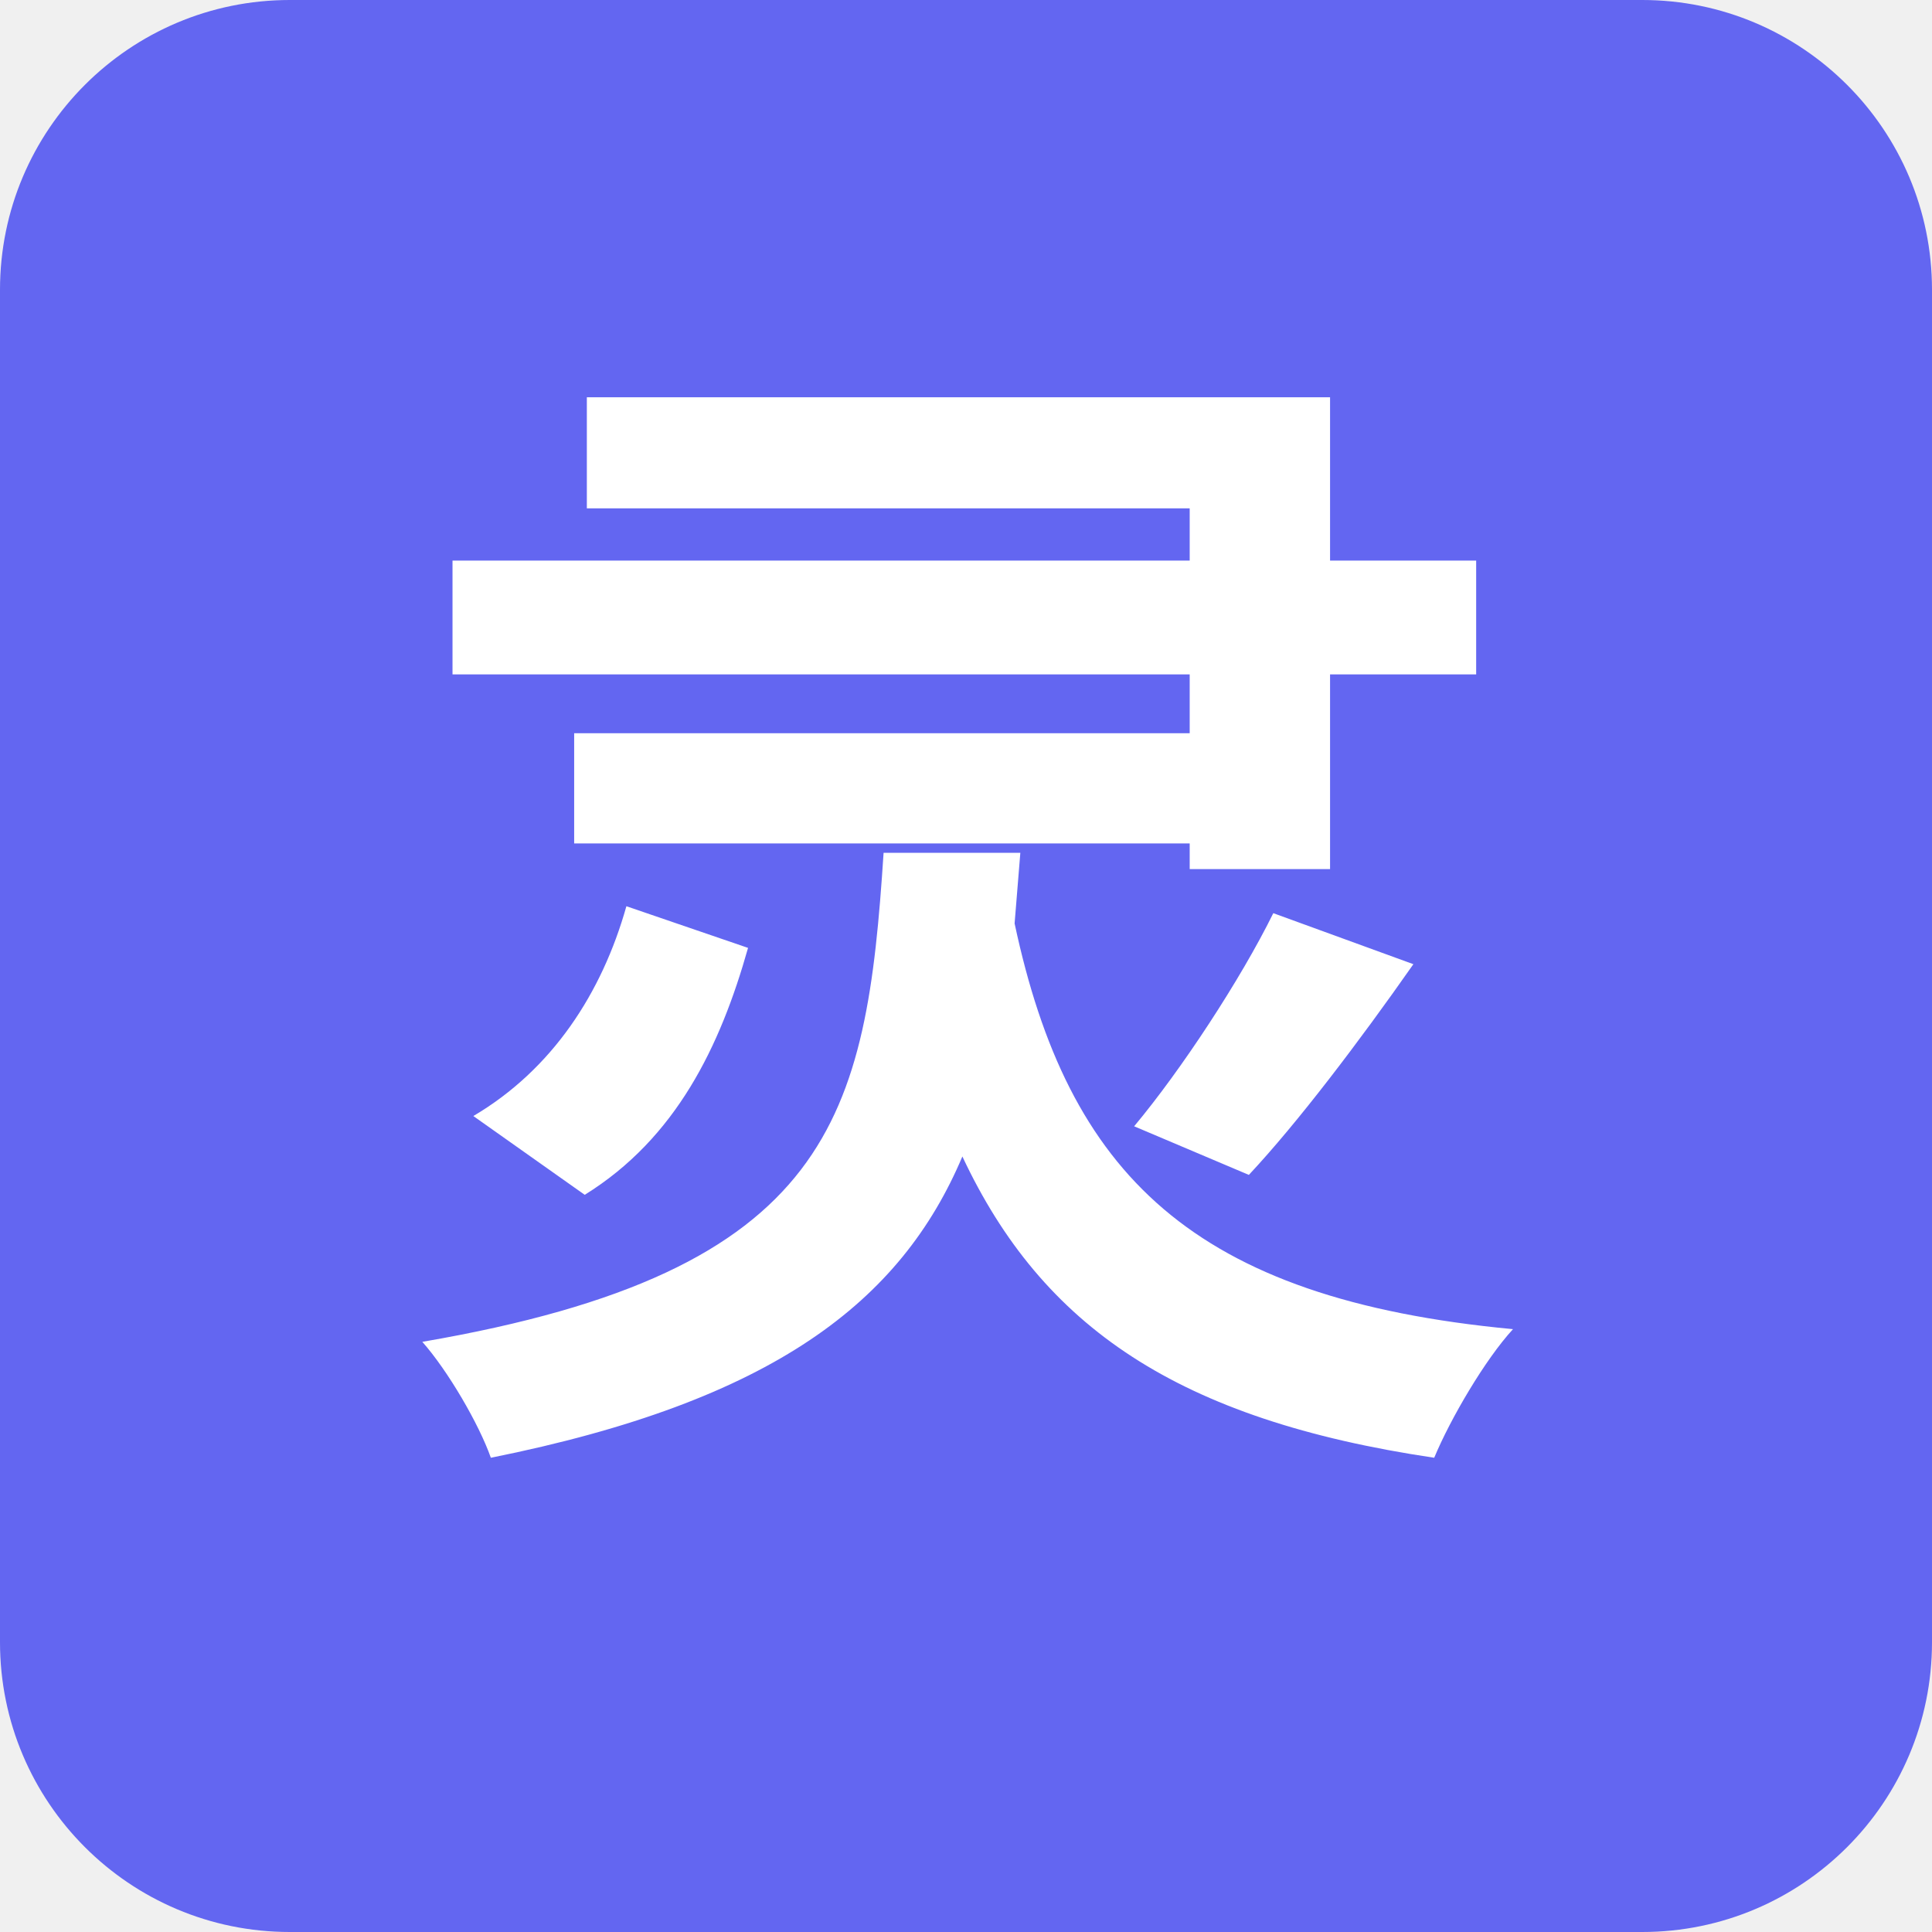
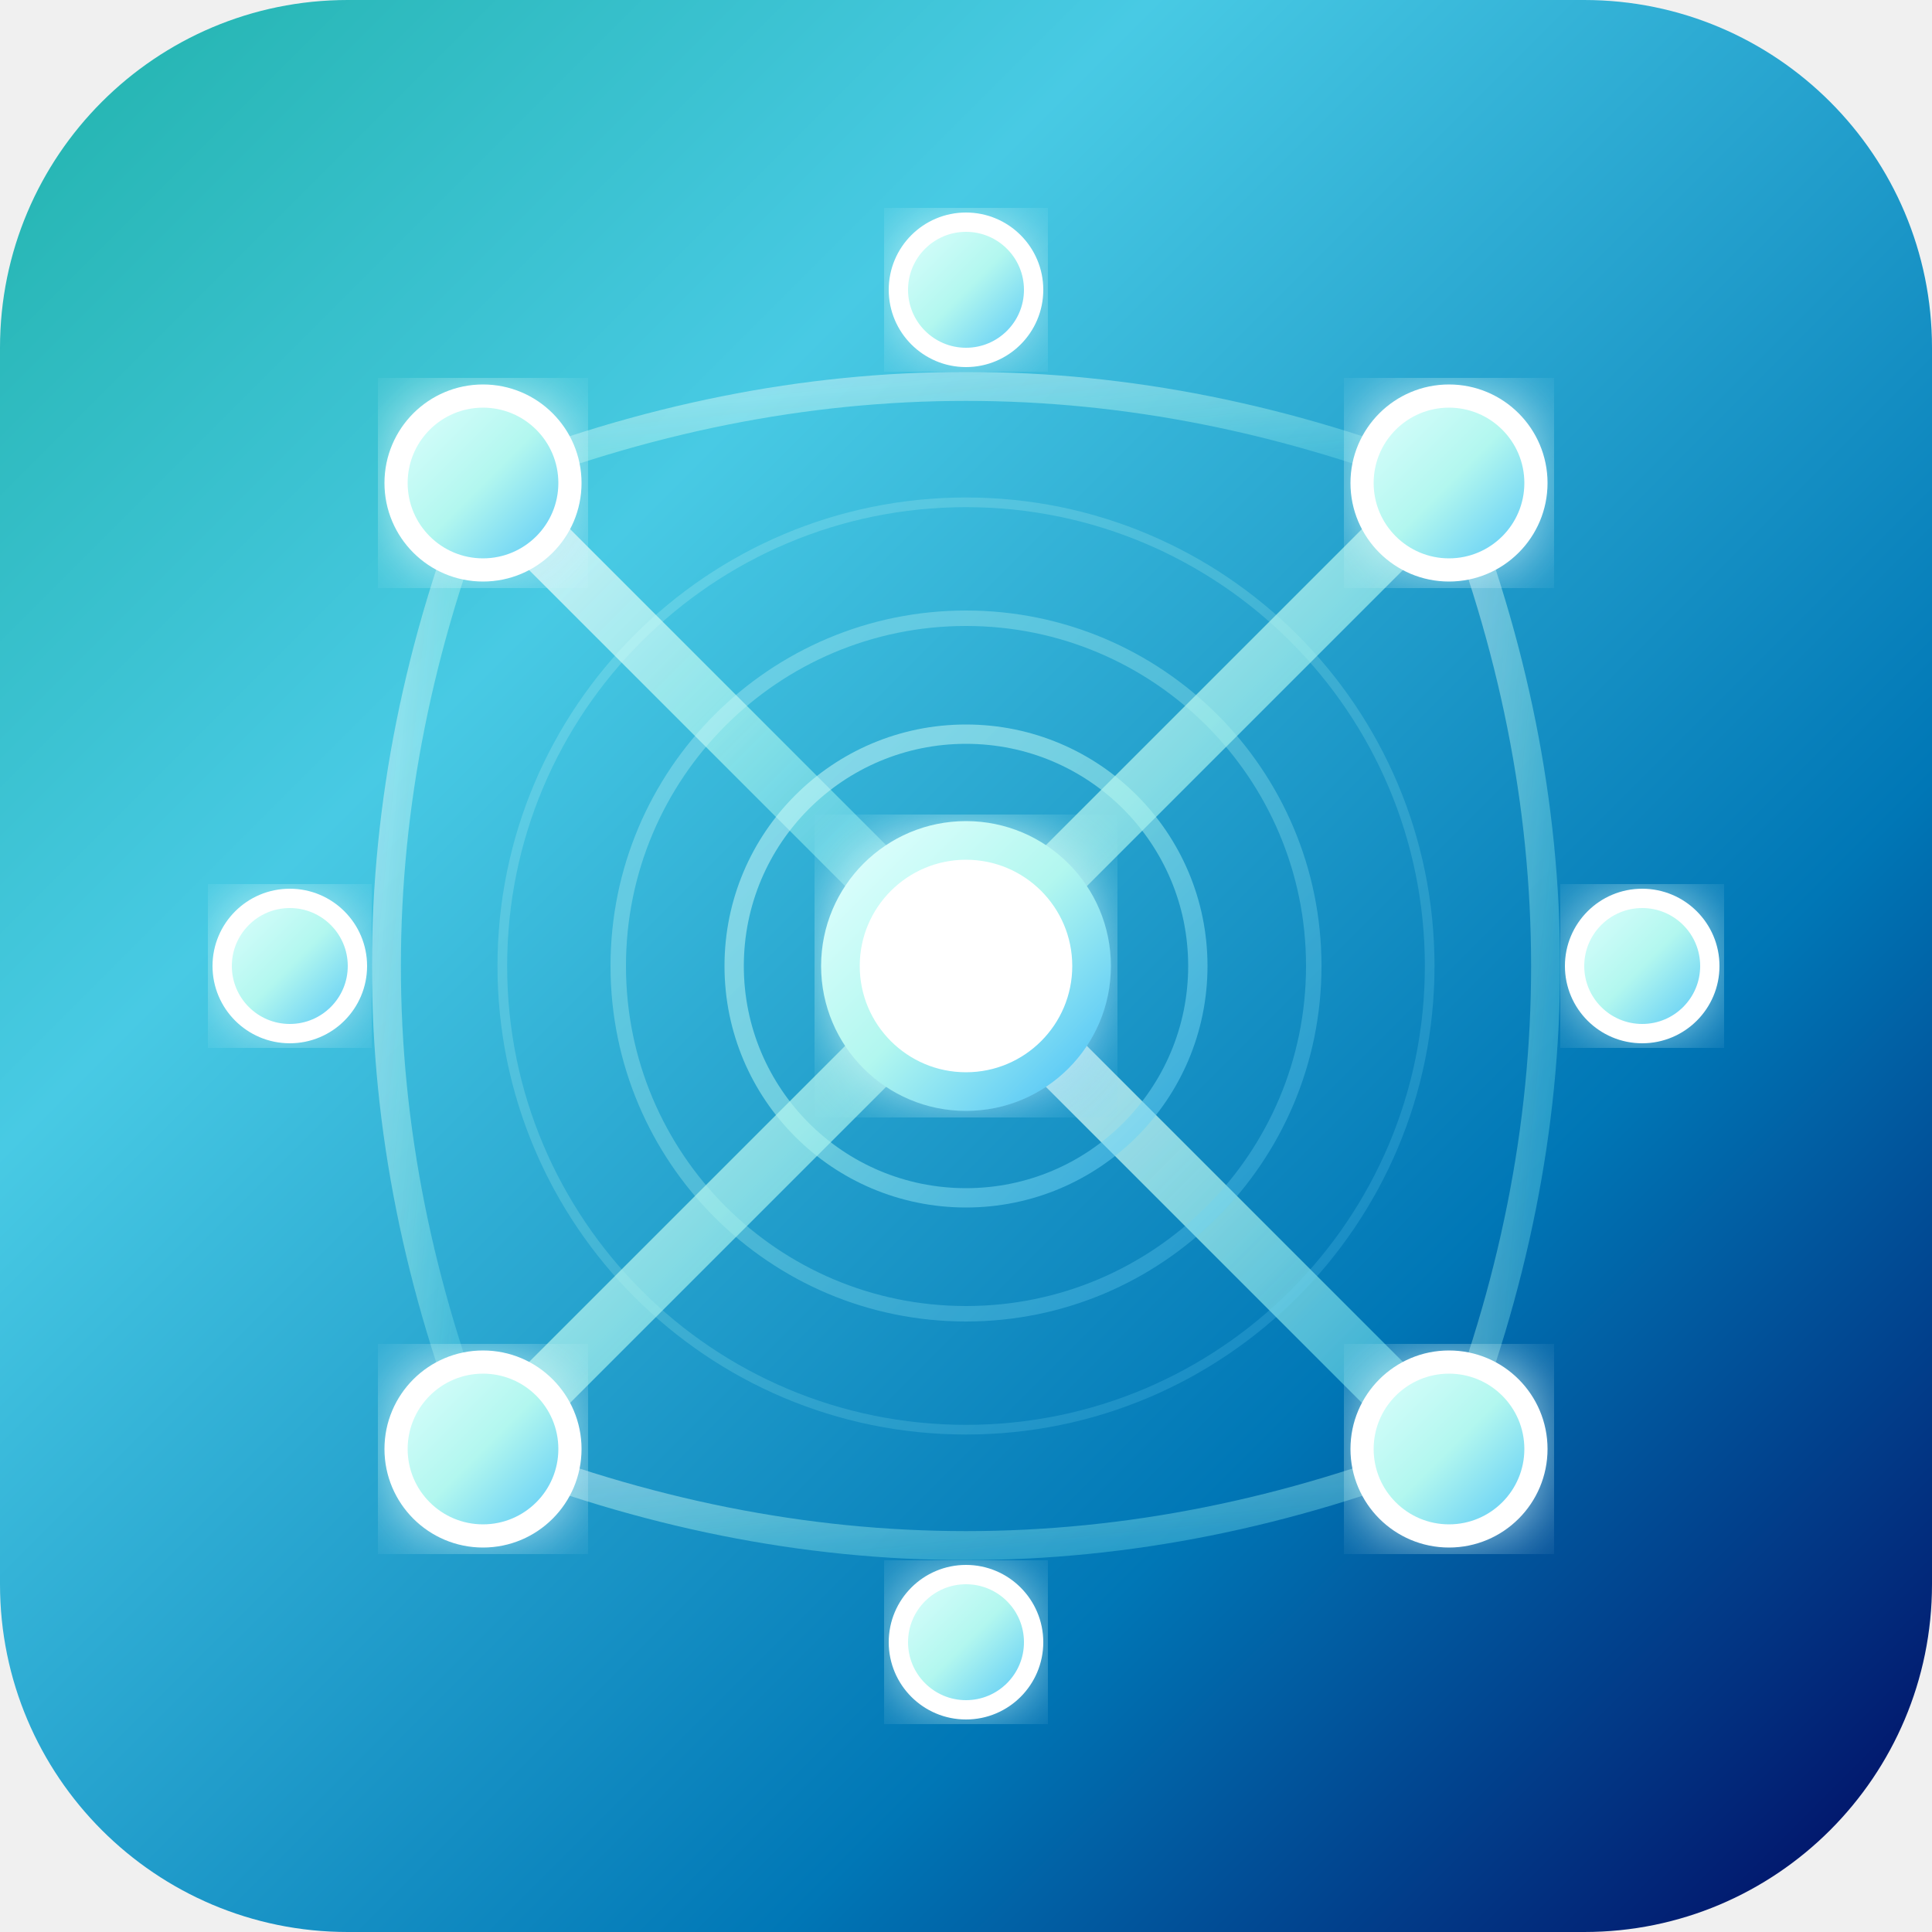
- <svg xmlns="http://www.w3.org/2000/svg" viewBox="0 0 100 100">
-   <rect width="100" height="100" fill="#6366F1" rx="15" />
-   <text x="50" y="70" font-family="Arial, sans-serif" font-size="60" font-weight="bold" text-anchor="middle" fill="white">灵</text>
+ <svg xmlns="http://www.w3.org/2000/svg" width="100" height="100" viewBox="0 0 100 100">
+   <defs>
+     <linearGradient id="bgGradient" x1="0%" y1="0%" x2="100%" y2="100%">
+       <stop offset="0%" style="stop-color:#20B2AA;stop-opacity:1" />
+       <stop offset="30%" style="stop-color:#48CAE4;stop-opacity:1" />
+       <stop offset="70%" style="stop-color:#0077B6;stop-opacity:1" />
+       <stop offset="100%" style="stop-color:#03045E;stop-opacity:1" />
+     </linearGradient>
+     <linearGradient id="nodeGradient" x1="0%" y1="0%" x2="100%" y2="100%">
+       <stop offset="0%" style="stop-color:#E0FFFE;stop-opacity:1" />
+       <stop offset="50%" style="stop-color:#B2F7EF;stop-opacity:1" />
+       <stop offset="100%" style="stop-color:#4FC3F7;stop-opacity:1" />
+     </linearGradient>
+     <linearGradient id="connectionGradient" x1="0%" y1="0%" x2="100%" y2="100%">
+       <stop offset="0%" style="stop-color:#FFFFFF;stop-opacity:0.9" />
+       <stop offset="50%" style="stop-color:#B2F7EF;stop-opacity:0.8" />
+       <stop offset="100%" style="stop-color:#48CAE4;stop-opacity:0.7" />
+     </linearGradient>
+     <filter id="glow">
+       <feGaussianBlur stdDeviation="2" result="coloredBlur" />
+       <feMerge>
+         <feMergeNode in="coloredBlur" />
+         <feMergeNode in="SourceGraphic" />
+       </feMerge>
+     </filter>
+   </defs>
+   <rect width="100" height="100" rx="18" ry="18" fill="url(#bgGradient)" />
+   <g opacity="0.85">
+     <line x1="50" y1="50" x2="25" y2="25" stroke="url(#connectionGradient)" stroke-width="3" />
+     <line x1="50" y1="50" x2="75" y2="25" stroke="url(#connectionGradient)" stroke-width="3" />
+     <line x1="50" y1="50" x2="75" y2="75" stroke="url(#connectionGradient)" stroke-width="3" />
+     <line x1="50" y1="50" x2="25" y2="75" stroke="url(#connectionGradient)" stroke-width="3" />
+     <line x1="50" y1="50" x2="50" y2="15" stroke="url(#connectionGradient)" stroke-width="2.5" />
+     <line x1="50" y1="50" x2="85" y2="50" stroke="url(#connectionGradient)" stroke-width="2.5" />
+     <line x1="50" y1="50" x2="50" y2="85" stroke="url(#connectionGradient)" stroke-width="2.5" />
+     <line x1="50" y1="50" x2="15" y2="50" stroke="url(#connectionGradient)" stroke-width="2.5" />
+     <path d="M 25 25 Q 50 15 75 25" stroke="url(#connectionGradient)" stroke-width="1.5" fill="none" opacity="0.6" />
+     <path d="M 75 25 Q 85 50 75 75" stroke="url(#connectionGradient)" stroke-width="1.5" fill="none" opacity="0.6" />
+     <path d="M 75 75 Q 50 85 25 75" stroke="url(#connectionGradient)" stroke-width="1.5" fill="none" opacity="0.6" />
+     <path d="M 25 75 Q 15 50 25 25" stroke="url(#connectionGradient)" stroke-width="1.5" fill="none" opacity="0.6" />
+   </g>
+   <circle cx="25" cy="25" r="4.5" fill="url(#nodeGradient)" stroke="#FFFFFF" stroke-width="1.2" filter="url(#glow)" />
+   <circle cx="75" cy="25" r="4.5" fill="url(#nodeGradient)" stroke="#FFFFFF" stroke-width="1.2" filter="url(#glow)" />
+   <circle cx="75" cy="75" r="4.5" fill="url(#nodeGradient)" stroke="#FFFFFF" stroke-width="1.2" filter="url(#glow)" />
+   <circle cx="25" cy="75" r="4.5" fill="url(#nodeGradient)" stroke="#FFFFFF" stroke-width="1.2" filter="url(#glow)" />
+   <circle cx="50" cy="15" r="3.5" fill="url(#nodeGradient)" stroke="#FFFFFF" stroke-width="1" filter="url(#glow)" />
+   <circle cx="85" cy="50" r="3.5" fill="url(#nodeGradient)" stroke="#FFFFFF" stroke-width="1" filter="url(#glow)" />
+   <circle cx="50" cy="85" r="3.5" fill="url(#nodeGradient)" stroke="#FFFFFF" stroke-width="1" filter="url(#glow)" />
+   <circle cx="15" cy="50" r="3.5" fill="url(#nodeGradient)" stroke="#FFFFFF" stroke-width="1" filter="url(#glow)" />
+   <circle cx="50" cy="50" r="6.5" fill="#FFFFFF" stroke="url(#nodeGradient)" stroke-width="2" filter="url(#glow)" />
+   <circle cx="50" cy="50" r="12" fill="none" stroke="url(#nodeGradient)" stroke-width="1" opacity="0.5" />
+   <circle cx="50" cy="50" r="18" fill="none" stroke="url(#nodeGradient)" stroke-width="0.8" opacity="0.3" />
+   <circle cx="50" cy="50" r="24" fill="none" stroke="url(#nodeGradient)" stroke-width="0.5" opacity="0.2" />
</svg>
